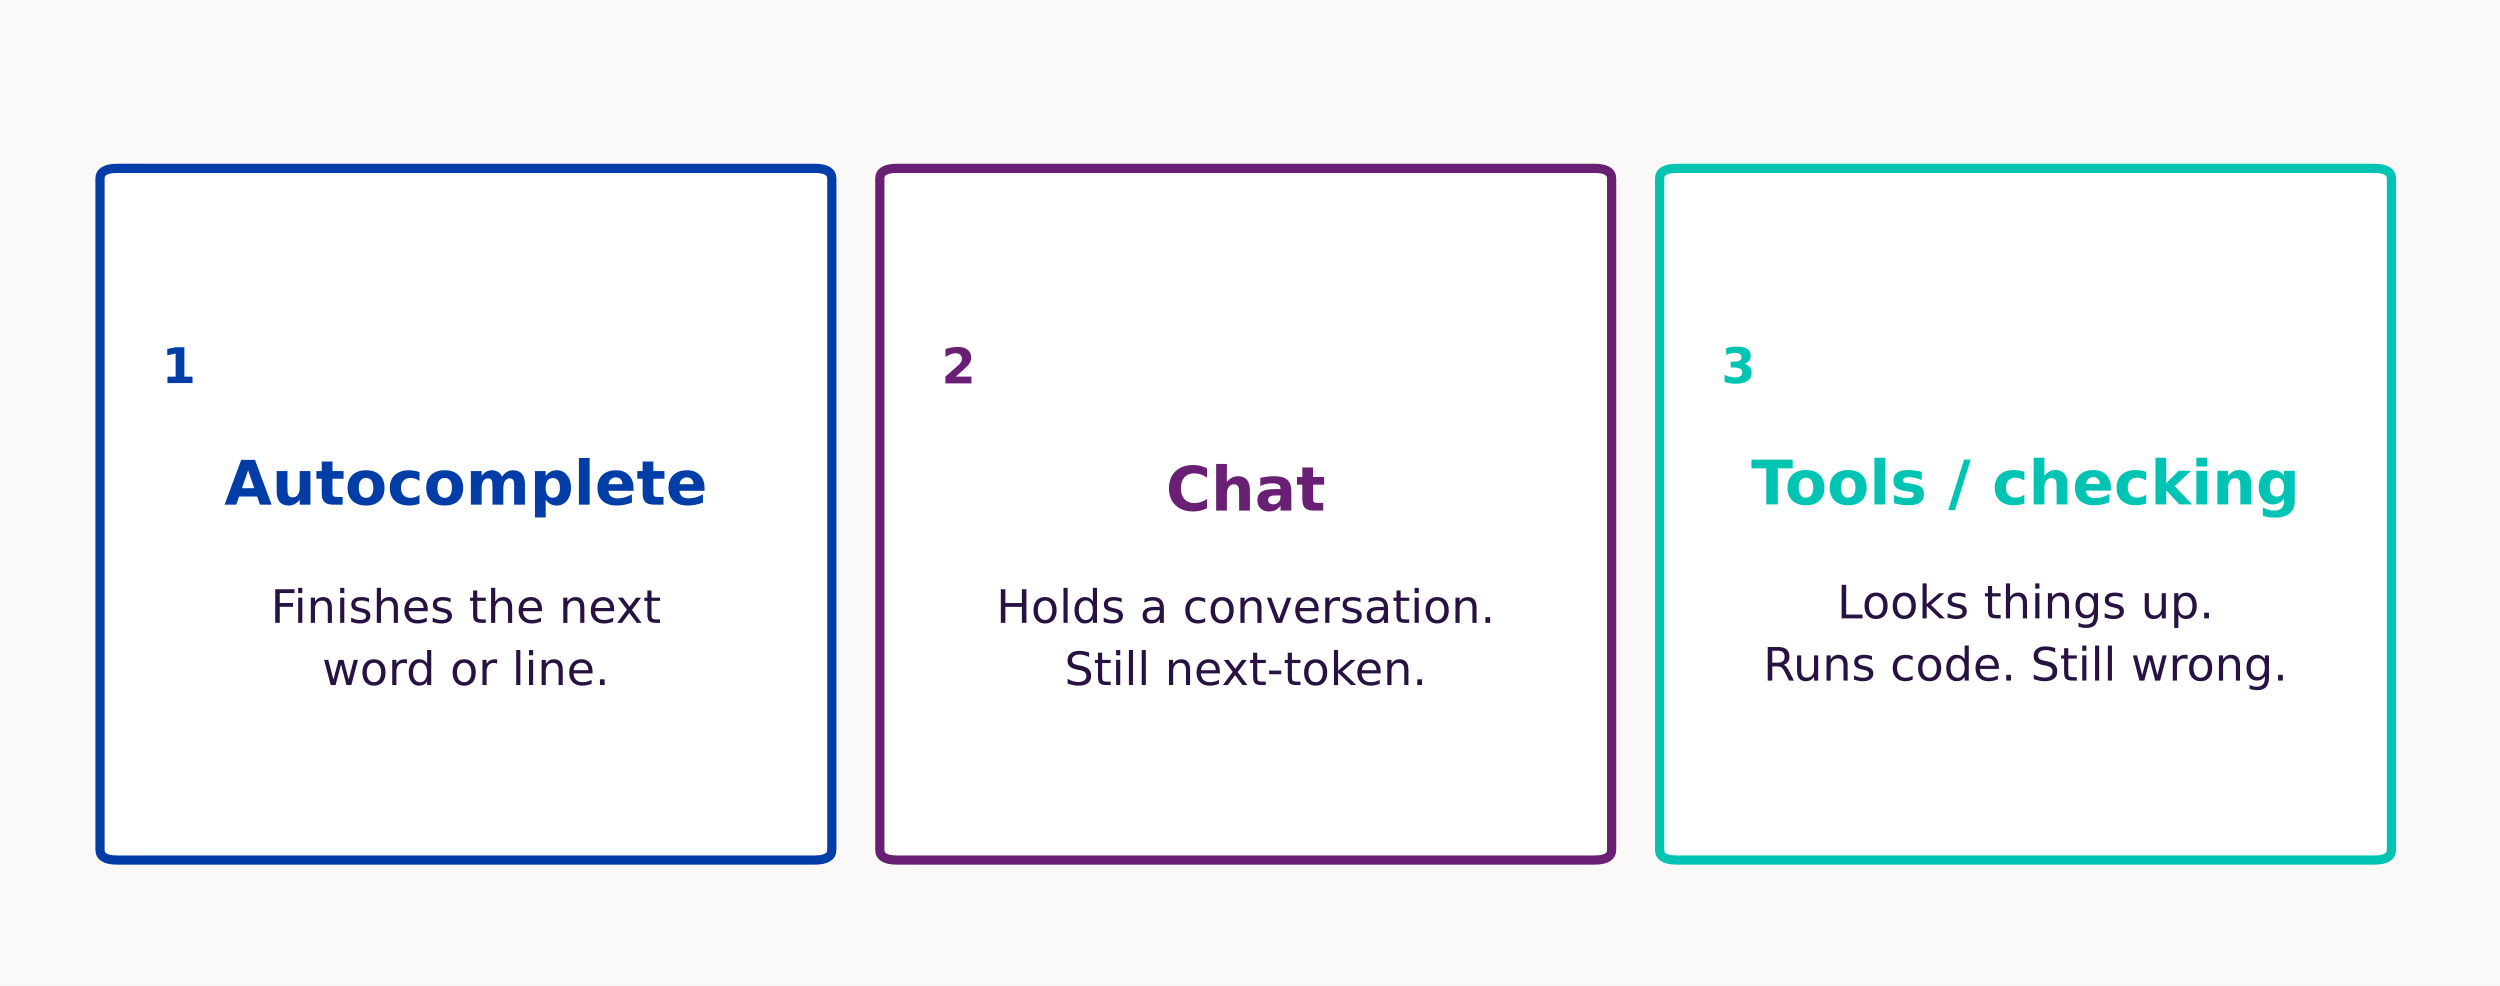
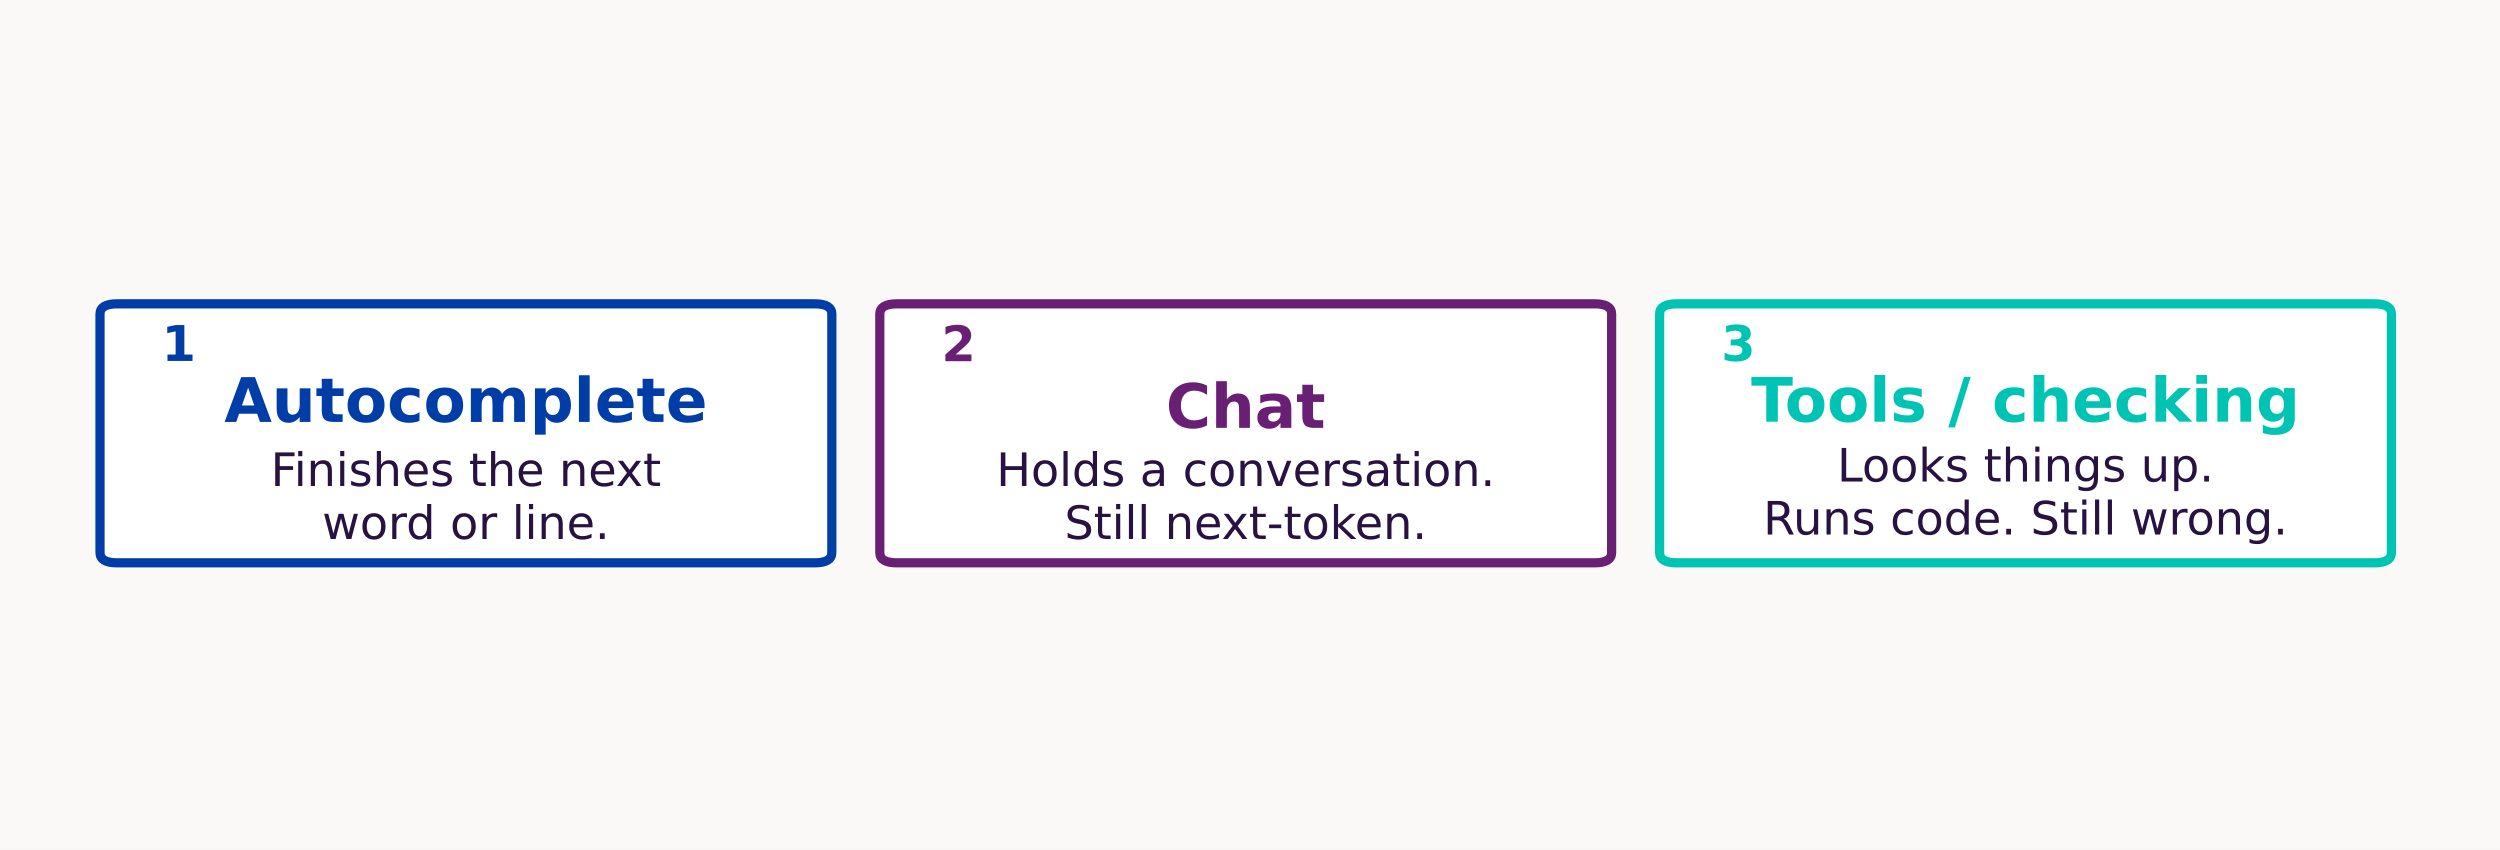
- <svg xmlns="http://www.w3.org/2000/svg" xmlns:xlink="http://www.w3.org/1999/xlink" width="813.96pt" height="320.976pt" viewBox="0 0 813.96 320.976" version="1.1">
+ <svg xmlns="http://www.w3.org/2000/svg" xmlns:xlink="http://www.w3.org/1999/xlink" width="813.96pt" height="276.624pt" viewBox="0 0 813.96 276.624" version="1.1">
  <defs>
    <style type="text/css">*{stroke-linejoin: round; stroke-linecap: butt}</style>
  </defs>
  <g id="figure_1">
    <g id="patch_1">
-       <path d="M 0 320.976  L 813.96 320.976  L 813.96 0  L 0 0  z " style="fill: #faf9f7" />
+       <path d="M 0 276.624  L 813.96 276.624  L 813.96 0  L 0 0  z " style="fill: #faf9f7" />
    </g>
    <g id="axes_1">
      <g id="patch_2">
-         <path d="M 38.142 280.017  L 265.248 280.017  Q 270.828 280.017 270.828 276.69  L 270.828 58.146  Q 270.828 54.819 265.248 54.819  L 38.142 54.819  Q 32.562 54.819 32.562 58.146  L 32.562 276.69  Q 32.562 280.017 38.142 280.017  z " clip-path="url(#p04c597452b)" style="fill: #ffffff; stroke: #003da6; stroke-width: 3; stroke-linejoin: miter" />
+         <path d="M 38.142 183.246  L 265.248 183.246  Q 270.828 183.246 270.828 179.92  L 270.828 102.248  Q 270.828 98.922 265.248 98.922  L 38.142 98.922  Q 32.562 98.922 32.562 102.248  L 32.562 179.92  Q 32.562 183.246 38.142 183.246  z " clip-path="url(#p18f302919d)" style="fill: #ffffff; stroke: #003da6; stroke-width: 3; stroke-linejoin: miter" />
      </g>
      <g id="patch_3">
-         <path d="M 292.032 280.017  L 519.138 280.017  Q 524.718 280.017 524.718 276.69  L 524.718 58.146  Q 524.718 54.819 519.138 54.819  L 292.032 54.819  Q 286.452 54.819 286.452 58.146  L 286.452 276.69  Q 286.452 280.017 292.032 280.017  z " clip-path="url(#p04c597452b)" style="fill: #ffffff; stroke: #691f74; stroke-width: 3; stroke-linejoin: miter" />
+         <path d="M 292.032 183.246  L 519.138 183.246  Q 524.718 183.246 524.718 179.92  L 524.718 102.248  Q 524.718 98.922 519.138 98.922  L 292.032 98.922  Q 286.452 98.922 286.452 102.248  L 286.452 179.92  Q 286.452 183.246 292.032 183.246  z " clip-path="url(#p18f302919d)" style="fill: #ffffff; stroke: #691f74; stroke-width: 3; stroke-linejoin: miter" />
      </g>
      <g id="patch_4">
-         <path d="M 545.922 280.017  L 773.028 280.017  Q 778.608 280.017 778.608 276.69  L 778.608 58.146  Q 778.608 54.819 773.028 54.819  L 545.922 54.819  Q 540.342 54.819 540.342 58.146  L 540.342 276.69  Q 540.342 280.017 545.922 280.017  z " clip-path="url(#p04c597452b)" style="fill: #ffffff; stroke: #00c4b3; stroke-width: 3; stroke-linejoin: miter" />
+         <path d="M 545.922 183.246  L 773.028 183.246  Q 778.608 183.246 778.608 179.92  L 778.608 102.248  Q 778.608 98.922 773.028 98.922  L 545.922 98.922  Q 540.342 98.922 540.342 102.248  L 540.342 179.92  Q 540.342 183.246 545.922 183.246  z " clip-path="url(#p18f302919d)" style="fill: #ffffff; stroke: #00c4b3; stroke-width: 3; stroke-linejoin: miter" />
      </g>
      <g id="text_1">
-         <g style="fill: #003da6" transform="translate(52.65 124.7211) scale(0.16 -0.16)">
+         <g style="fill: #003da6" transform="translate(52.65 117.5056) scale(0.16 -0.16)">
          <defs>
            <path id="DejaVuSans-Bold-14" d="M 750 831  L 1813 831  L 1813 3847  L 722 3622  L 722 4441  L 1806 4666  L 2950 4666  L 2950 831  L 4013 831  L 4013 0  L 750 0  L 750 831  z " transform="scale(0.015625)" />
          </defs>
          <use xlink:href="#DejaVuSans-Bold-14" />
        </g>
      </g>
      <g id="text_2">
-         <g style="fill: #003da6" transform="translate(73.03719 164.3086) scale(0.2 -0.2)">
+         <g style="fill: #003da6" transform="translate(73.03719 137.372) scale(0.2 -0.2)">
          <defs>
            <path id="DejaVuSans-Bold-24" d="M 3419 850  L 1538 850  L 1241 0  L 31 0  L 1759 4666  L 3194 4666  L 4922 0  L 3713 0  L 3419 850  z M 1838 1716  L 3116 1716  L 2478 3572  L 1838 1716  z " transform="scale(0.015625)" />
            <path id="DejaVuSans-Bold-58" d="M 500 1363  L 500 3500  L 1625 3500  L 1625 3150  Q 1625 2866 1622 2436  Q 1619 2006 1619 1863  Q 1619 1441 1641 1255  Q 1663 1069 1716 984  Q 1784 875 1895 815  Q 2006 756 2150 756  Q 2500 756 2700 1025  Q 2900 1294 2900 1772  L 2900 3500  L 4019 3500  L 4019 0  L 2900 0  L 2900 506  Q 2647 200 2364 54  Q 2081 -91 1741 -91  Q 1134 -91 817 281  Q 500 653 500 1363  z " transform="scale(0.015625)" />
            <path id="DejaVuSans-Bold-57" d="M 1759 4494  L 1759 3500  L 2913 3500  L 2913 2700  L 1759 2700  L 1759 1216  Q 1759 972 1856 886  Q 1953 800 2241 800  L 2816 800  L 2816 0  L 1856 0  Q 1194 0 917 276  Q 641 553 641 1216  L 641 2700  L 84 2700  L 84 3500  L 641 3500  L 641 4494  L 1759 4494  z " transform="scale(0.015625)" />
            <path id="DejaVuSans-Bold-52" d="M 2203 2784  Q 1831 2784 1636 2517  Q 1441 2250 1441 1747  Q 1441 1244 1636 976  Q 1831 709 2203 709  Q 2569 709 2762 976  Q 2956 1244 2956 1747  Q 2956 2250 2762 2517  Q 2569 2784 2203 2784  z M 2203 3584  Q 3106 3584 3614 3096  Q 4122 2609 4122 1747  Q 4122 884 3614 396  Q 3106 -91 2203 -91  Q 1297 -91 786 396  Q 275 884 275 1747  Q 275 2609 786 3096  Q 1297 3584 2203 3584  z " transform="scale(0.015625)" />
            <path id="DejaVuSans-Bold-46" d="M 3366 3391  L 3366 2478  Q 3138 2634 2908 2709  Q 2678 2784 2431 2784  Q 1963 2784 1702 2511  Q 1441 2238 1441 1747  Q 1441 1256 1702 982  Q 1963 709 2431 709  Q 2694 709 2930 787  Q 3166 866 3366 1019  L 3366 103  Q 3103 6 2833 -42  Q 2563 -91 2291 -91  Q 1344 -91 809 395  Q 275 881 275 1747  Q 275 2613 809 3098  Q 1344 3584 2291 3584  Q 2566 3584 2833 3536  Q 3100 3488 3366 3391  z " transform="scale(0.015625)" />
            <path id="DejaVuSans-Bold-50" d="M 3781 2919  Q 3994 3244 4286 3414  Q 4578 3584 4928 3584  Q 5531 3584 5847 3212  Q 6163 2841 6163 2131  L 6163 0  L 5038 0  L 5038 1825  Q 5041 1866 5042 1909  Q 5044 1953 5044 2034  Q 5044 2406 4934 2573  Q 4825 2741 4581 2741  Q 4263 2741 4089 2478  Q 3916 2216 3909 1719  L 3909 0  L 2784 0  L 2784 1825  Q 2784 2406 2684 2573  Q 2584 2741 2328 2741  Q 2006 2741 1831 2477  Q 1656 2213 1656 1722  L 1656 0  L 531 0  L 531 3500  L 1656 3500  L 1656 2988  Q 1863 3284 2130 3434  Q 2397 3584 2719 3584  Q 3081 3584 3359 3409  Q 3638 3234 3781 2919  z " transform="scale(0.015625)" />
            <path id="DejaVuSans-Bold-53" d="M 1656 506  L 1656 -1331  L 538 -1331  L 538 3500  L 1656 3500  L 1656 2988  Q 1888 3294 2169 3439  Q 2450 3584 2816 3584  Q 3463 3584 3878 3070  Q 4294 2556 4294 1747  Q 4294 938 3878 423  Q 3463 -91 2816 -91  Q 2450 -91 2169 54  Q 1888 200 1656 506  z M 2400 2772  Q 2041 2772 1848 2508  Q 1656 2244 1656 1747  Q 1656 1250 1848 986  Q 2041 722 2400 722  Q 2759 722 2948 984  Q 3138 1247 3138 1747  Q 3138 2247 2948 2509  Q 2759 2772 2400 2772  z " transform="scale(0.015625)" />
            <path id="DejaVuSans-Bold-4f" d="M 538 4863  L 1656 4863  L 1656 0  L 538 0  L 538 4863  z " transform="scale(0.015625)" />
            <path id="DejaVuSans-Bold-48" d="M 4031 1759  L 4031 1441  L 1416 1441  Q 1456 1047 1700 850  Q 1944 653 2381 653  Q 2734 653 3104 758  Q 3475 863 3866 1075  L 3866 213  Q 3469 63 3072 -14  Q 2675 -91 2278 -91  Q 1328 -91 801 392  Q 275 875 275 1747  Q 275 2603 792 3093  Q 1309 3584 2216 3584  Q 3041 3584 3536 3087  Q 4031 2591 4031 1759  z M 2881 2131  Q 2881 2450 2695 2645  Q 2509 2841 2209 2841  Q 1884 2841 1681 2658  Q 1478 2475 1428 2131  L 2881 2131  z " transform="scale(0.015625)" />
          </defs>
          <use xlink:href="#DejaVuSans-Bold-24" />
          <use xlink:href="#DejaVuSans-Bold-58" transform="translate(77.39062 0)" />
          <use xlink:href="#DejaVuSans-Bold-57" transform="translate(148.5781 0)" />
          <use xlink:href="#DejaVuSans-Bold-52" transform="translate(196.375 0)" />
          <use xlink:href="#DejaVuSans-Bold-46" transform="translate(265.0781 0)" />
          <use xlink:href="#DejaVuSans-Bold-52" transform="translate(324.3594 0)" />
          <use xlink:href="#DejaVuSans-Bold-50" transform="translate(393.0625 0)" />
          <use xlink:href="#DejaVuSans-Bold-53" transform="translate(497.2656 0)" />
          <use xlink:href="#DejaVuSans-Bold-4f" transform="translate(568.8438 0)" />
          <use xlink:href="#DejaVuSans-Bold-48" transform="translate(603.125 0)" />
          <use xlink:href="#DejaVuSans-Bold-57" transform="translate(670.9531 0)" />
          <use xlink:href="#DejaVuSans-Bold-48" transform="translate(718.75 0)" />
        </g>
      </g>
      <g id="text_3">
-         <g style="fill: #281241" transform="translate(88.13367 202.7865) scale(0.15 -0.15)">
+         <g style="fill: #281241" transform="translate(88.13367 158.2313) scale(0.15 -0.15)">
          <defs>
            <path id="DejaVuSans-29" d="M 628 4666  L 3309 4666  L 3309 4134  L 1259 4134  L 1259 2759  L 3109 2759  L 3109 2228  L 1259 2228  L 1259 0  L 628 0  L 628 4666  z " transform="scale(0.015625)" />
            <path id="DejaVuSans-4c" d="M 603 3500  L 1178 3500  L 1178 0  L 603 0  L 603 3500  z M 603 4863  L 1178 4863  L 1178 4134  L 603 4134  L 603 4863  z " transform="scale(0.015625)" />
            <path id="DejaVuSans-51" d="M 3513 2113  L 3513 0  L 2938 0  L 2938 2094  Q 2938 2591 2744 2837  Q 2550 3084 2163 3084  Q 1697 3084 1428 2787  Q 1159 2491 1159 1978  L 1159 0  L 581 0  L 581 3500  L 1159 3500  L 1159 2956  Q 1366 3272 1645 3428  Q 1925 3584 2291 3584  Q 2894 3584 3203 3211  Q 3513 2838 3513 2113  z " transform="scale(0.015625)" />
            <path id="DejaVuSans-56" d="M 2834 3397  L 2834 2853  Q 2591 2978 2328 3040  Q 2066 3103 1784 3103  Q 1356 3103 1142 2972  Q 928 2841 928 2578  Q 928 2378 1081 2264  Q 1234 2150 1697 2047  L 1894 2003  Q 2506 1872 2764 1633  Q 3022 1394 3022 966  Q 3022 478 2636 193  Q 2250 -91 1575 -91  Q 1294 -91 989 -36  Q 684 19 347 128  L 347 722  Q 666 556 975 473  Q 1284 391 1588 391  Q 1994 391 2212 530  Q 2431 669 2431 922  Q 2431 1156 2273 1281  Q 2116 1406 1581 1522  L 1381 1569  Q 847 1681 609 1914  Q 372 2147 372 2553  Q 372 3047 722 3315  Q 1072 3584 1716 3584  Q 2034 3584 2315 3537  Q 2597 3491 2834 3397  z " transform="scale(0.015625)" />
            <path id="DejaVuSans-4b" d="M 3513 2113  L 3513 0  L 2938 0  L 2938 2094  Q 2938 2591 2744 2837  Q 2550 3084 2163 3084  Q 1697 3084 1428 2787  Q 1159 2491 1159 1978  L 1159 0  L 581 0  L 581 4863  L 1159 4863  L 1159 2956  Q 1366 3272 1645 3428  Q 1925 3584 2291 3584  Q 2894 3584 3203 3211  Q 3513 2838 3513 2113  z " transform="scale(0.015625)" />
            <path id="DejaVuSans-48" d="M 3597 1894  L 3597 1613  L 953 1613  Q 991 1019 1311 708  Q 1631 397 2203 397  Q 2534 397 2845 478  Q 3156 559 3463 722  L 3463 178  Q 3153 47 2828 -22  Q 2503 -91 2169 -91  Q 1331 -91 842 396  Q 353 884 353 1716  Q 353 2575 817 3079  Q 1281 3584 2069 3584  Q 2775 3584 3186 3129  Q 3597 2675 3597 1894  z M 3022 2063  Q 3016 2534 2758 2815  Q 2500 3097 2075 3097  Q 1594 3097 1305 2825  Q 1016 2553 972 2059  L 3022 2063  z " transform="scale(0.015625)" />
            <path id="DejaVuSans-3" transform="scale(0.015625)" />
            <path id="DejaVuSans-57" d="M 1172 4494  L 1172 3500  L 2356 3500  L 2356 3053  L 1172 3053  L 1172 1153  Q 1172 725 1289 603  Q 1406 481 1766 481  L 2356 481  L 2356 0  L 1766 0  Q 1100 0 847 248  Q 594 497 594 1153  L 594 3053  L 172 3053  L 172 3500  L 594 3500  L 594 4494  L 1172 4494  z " transform="scale(0.015625)" />
            <path id="DejaVuSans-5b" d="M 3513 3500  L 2247 1797  L 3578 0  L 2900 0  L 1881 1375  L 863 0  L 184 0  L 1544 1831  L 300 3500  L 978 3500  L 1906 2253  L 2834 3500  L 3513 3500  z " transform="scale(0.015625)" />
          </defs>
          <use xlink:href="#DejaVuSans-29" />
          <use xlink:href="#DejaVuSans-4c" transform="translate(50.23438 0)" />
          <use xlink:href="#DejaVuSans-51" transform="translate(78.01562 0)" />
          <use xlink:href="#DejaVuSans-4c" transform="translate(141.3906 0)" />
          <use xlink:href="#DejaVuSans-56" transform="translate(169.1719 0)" />
          <use xlink:href="#DejaVuSans-4b" transform="translate(221.2656 0)" />
          <use xlink:href="#DejaVuSans-48" transform="translate(284.6406 0)" />
          <use xlink:href="#DejaVuSans-56" transform="translate(346.1719 0)" />
          <use xlink:href="#DejaVuSans-3" transform="translate(398.2656 0)" />
          <use xlink:href="#DejaVuSans-57" transform="translate(430.0469 0)" />
          <use xlink:href="#DejaVuSans-4b" transform="translate(469.25 0)" />
          <use xlink:href="#DejaVuSans-48" transform="translate(532.625 0)" />
          <use xlink:href="#DejaVuSans-3" transform="translate(594.1562 0)" />
          <use xlink:href="#DejaVuSans-51" transform="translate(625.9375 0)" />
          <use xlink:href="#DejaVuSans-48" transform="translate(689.3125 0)" />
          <use xlink:href="#DejaVuSans-5b" transform="translate(749.0938 0)" />
          <use xlink:href="#DejaVuSans-57" transform="translate(808.2812 0)" />
        </g>
-         <g style="fill: #281241" transform="translate(104.9009 223.0365) scale(0.15 -0.15)">
+         <g style="fill: #281241" transform="translate(104.9009 175.4813) scale(0.15 -0.15)">
          <defs>
            <path id="DejaVuSans-5a" d="M 269 3500  L 844 3500  L 1563 769  L 2278 3500  L 2956 3500  L 3675 769  L 4391 3500  L 4966 3500  L 4050 0  L 3372 0  L 2619 2869  L 1863 0  L 1184 0  L 269 3500  z " transform="scale(0.015625)" />
            <path id="DejaVuSans-52" d="M 1959 3097  Q 1497 3097 1228 2736  Q 959 2375 959 1747  Q 959 1119 1226 758  Q 1494 397 1959 397  Q 2419 397 2687 759  Q 2956 1122 2956 1747  Q 2956 2369 2687 2733  Q 2419 3097 1959 3097  z M 1959 3584  Q 2709 3584 3137 3096  Q 3566 2609 3566 1747  Q 3566 888 3137 398  Q 2709 -91 1959 -91  Q 1206 -91 779 398  Q 353 888 353 1747  Q 353 2609 779 3096  Q 1206 3584 1959 3584  z " transform="scale(0.015625)" />
            <path id="DejaVuSans-55" d="M 2631 2963  Q 2534 3019 2420 3045  Q 2306 3072 2169 3072  Q 1681 3072 1420 2755  Q 1159 2438 1159 1844  L 1159 0  L 581 0  L 581 3500  L 1159 3500  L 1159 2956  Q 1341 3275 1631 3429  Q 1922 3584 2338 3584  Q 2397 3584 2469 3576  Q 2541 3569 2628 3553  L 2631 2963  z " transform="scale(0.015625)" />
            <path id="DejaVuSans-47" d="M 2906 2969  L 2906 4863  L 3481 4863  L 3481 0  L 2906 0  L 2906 525  Q 2725 213 2448 61  Q 2172 -91 1784 -91  Q 1150 -91 751 415  Q 353 922 353 1747  Q 353 2572 751 3078  Q 1150 3584 1784 3584  Q 2172 3584 2448 3432  Q 2725 3281 2906 2969  z M 947 1747  Q 947 1113 1208 752  Q 1469 391 1925 391  Q 2381 391 2643 752  Q 2906 1113 2906 1747  Q 2906 2381 2643 2742  Q 2381 3103 1925 3103  Q 1469 3103 1208 2742  Q 947 2381 947 1747  z " transform="scale(0.015625)" />
            <path id="DejaVuSans-4f" d="M 603 4863  L 1178 4863  L 1178 0  L 603 0  L 603 4863  z " transform="scale(0.015625)" />
            <path id="DejaVuSans-11" d="M 684 794  L 1344 794  L 1344 0  L 684 0  L 684 794  z " transform="scale(0.015625)" />
          </defs>
          <use xlink:href="#DejaVuSans-5a" />
          <use xlink:href="#DejaVuSans-52" transform="translate(81.78125 0)" />
          <use xlink:href="#DejaVuSans-55" transform="translate(142.9688 0)" />
          <use xlink:href="#DejaVuSans-47" transform="translate(182.3281 0)" />
          <use xlink:href="#DejaVuSans-3" transform="translate(245.8125 0)" />
          <use xlink:href="#DejaVuSans-52" transform="translate(277.5938 0)" />
          <use xlink:href="#DejaVuSans-55" transform="translate(338.7812 0)" />
          <use xlink:href="#DejaVuSans-3" transform="translate(379.8906 0)" />
          <use xlink:href="#DejaVuSans-4f" transform="translate(411.6719 0)" />
          <use xlink:href="#DejaVuSans-4c" transform="translate(439.4531 0)" />
          <use xlink:href="#DejaVuSans-51" transform="translate(467.2344 0)" />
          <use xlink:href="#DejaVuSans-48" transform="translate(530.6094 0)" />
          <use xlink:href="#DejaVuSans-11" transform="translate(592.1406 0)" />
        </g>
      </g>
      <g id="text_4">
-         <g style="fill: #691f74" transform="translate(306.54 124.8261) scale(0.16 -0.16)">
+         <g style="fill: #691f74" transform="translate(306.54 117.6106) scale(0.16 -0.16)">
          <defs>
            <path id="DejaVuSans-Bold-15" d="M 1844 884  L 3897 884  L 3897 0  L 506 0  L 506 884  L 2209 2388  Q 2438 2594 2547 2791  Q 2656 2988 2656 3200  Q 2656 3528 2436 3728  Q 2216 3928 1850 3928  Q 1569 3928 1234 3808  Q 900 3688 519 3450  L 519 4475  Q 925 4609 1322 4679  Q 1719 4750 2100 4750  Q 2938 4750 3402 4381  Q 3866 4013 3866 3353  Q 3866 2972 3669 2642  Q 3472 2313 2841 1759  L 1844 884  z " transform="scale(0.015625)" />
          </defs>
          <use xlink:href="#DejaVuSans-Bold-15" />
        </g>
      </g>
      <g id="text_5">
-         <g style="fill: #691f74" transform="translate(379.5991 166.2461) scale(0.2 -0.2)">
+         <g style="fill: #691f74" transform="translate(379.5991 139.3095) scale(0.2 -0.2)">
          <defs>
            <path id="DejaVuSans-Bold-26" d="M 4288 256  Q 3956 84 3597 -3  Q 3238 -91 2847 -91  Q 1681 -91 1000 561  Q 319 1213 319 2328  Q 319 3447 1000 4098  Q 1681 4750 2847 4750  Q 3238 4750 3597 4662  Q 3956 4575 4288 4403  L 4288 3438  Q 3953 3666 3628 3772  Q 3303 3878 2944 3878  Q 2300 3878 1931 3465  Q 1563 3053 1563 2328  Q 1563 1606 1931 1193  Q 2300 781 2944 781  Q 3303 781 3628 887  Q 3953 994 4288 1222  L 4288 256  z " transform="scale(0.015625)" />
            <path id="DejaVuSans-Bold-4b" d="M 4056 2131  L 4056 0  L 2931 0  L 2931 347  L 2931 1625  Q 2931 2084 2911 2256  Q 2891 2428 2841 2509  Q 2775 2619 2662 2680  Q 2550 2741 2406 2741  Q 2056 2741 1856 2470  Q 1656 2200 1656 1722  L 1656 0  L 538 0  L 538 4863  L 1656 4863  L 1656 2988  Q 1909 3294 2193 3439  Q 2478 3584 2822 3584  Q 3428 3584 3742 3212  Q 4056 2841 4056 2131  z " transform="scale(0.015625)" />
            <path id="DejaVuSans-Bold-44" d="M 2106 1575  Q 1756 1575 1579 1456  Q 1403 1338 1403 1106  Q 1403 894 1545 773  Q 1688 653 1941 653  Q 2256 653 2472 879  Q 2688 1106 2688 1447  L 2688 1575  L 2106 1575  z M 3816 1997  L 3816 0  L 2688 0  L 2688 519  Q 2463 200 2181 54  Q 1900 -91 1497 -91  Q 953 -91 614 226  Q 275 544 275 1050  Q 275 1666 698 1953  Q 1122 2241 2028 2241  L 2688 2241  L 2688 2328  Q 2688 2594 2478 2717  Q 2269 2841 1825 2841  Q 1466 2841 1156 2769  Q 847 2697 581 2553  L 581 3406  Q 941 3494 1303 3539  Q 1666 3584 2028 3584  Q 2975 3584 3395 3211  Q 3816 2838 3816 1997  z " transform="scale(0.015625)" />
          </defs>
          <use xlink:href="#DejaVuSans-Bold-26" />
          <use xlink:href="#DejaVuSans-Bold-4b" transform="translate(73.39062 0)" />
          <use xlink:href="#DejaVuSans-Bold-44" transform="translate(144.5781 0)" />
          <use xlink:href="#DejaVuSans-Bold-57" transform="translate(212.0625 0)" />
        </g>
      </g>
      <g id="text_6">
-         <g style="fill: #281241" transform="translate(324.3846 202.7865) scale(0.15 -0.15)">
+         <g style="fill: #281241" transform="translate(324.3846 158.2313) scale(0.15 -0.15)">
          <defs>
            <path id="DejaVuSans-2b" d="M 628 4666  L 1259 4666  L 1259 2753  L 3553 2753  L 3553 4666  L 4184 4666  L 4184 0  L 3553 0  L 3553 2222  L 1259 2222  L 1259 0  L 628 0  L 628 4666  z " transform="scale(0.015625)" />
            <path id="DejaVuSans-44" d="M 2194 1759  Q 1497 1759 1228 1600  Q 959 1441 959 1056  Q 959 750 1161 570  Q 1363 391 1709 391  Q 2188 391 2477 730  Q 2766 1069 2766 1631  L 2766 1759  L 2194 1759  z M 3341 1997  L 3341 0  L 2766 0  L 2766 531  Q 2569 213 2275 61  Q 1981 -91 1556 -91  Q 1019 -91 701 211  Q 384 513 384 1019  Q 384 1609 779 1909  Q 1175 2209 1959 2209  L 2766 2209  L 2766 2266  Q 2766 2663 2505 2880  Q 2244 3097 1772 3097  Q 1472 3097 1187 3025  Q 903 2953 641 2809  L 641 3341  Q 956 3463 1253 3523  Q 1550 3584 1831 3584  Q 2591 3584 2966 3190  Q 3341 2797 3341 1997  z " transform="scale(0.015625)" />
            <path id="DejaVuSans-46" d="M 3122 3366  L 3122 2828  Q 2878 2963 2633 3030  Q 2388 3097 2138 3097  Q 1578 3097 1268 2742  Q 959 2388 959 1747  Q 959 1106 1268 751  Q 1578 397 2138 397  Q 2388 397 2633 464  Q 2878 531 3122 666  L 3122 134  Q 2881 22 2623 -34  Q 2366 -91 2075 -91  Q 1284 -91 818 406  Q 353 903 353 1747  Q 353 2603 823 3093  Q 1294 3584 2113 3584  Q 2378 3584 2631 3529  Q 2884 3475 3122 3366  z " transform="scale(0.015625)" />
            <path id="DejaVuSans-59" d="M 191 3500  L 800 3500  L 1894 563  L 2988 3500  L 3597 3500  L 2284 0  L 1503 0  L 191 3500  z " transform="scale(0.015625)" />
          </defs>
          <use xlink:href="#DejaVuSans-2b" />
          <use xlink:href="#DejaVuSans-52" transform="translate(75.20312 0)" />
          <use xlink:href="#DejaVuSans-4f" transform="translate(136.3906 0)" />
          <use xlink:href="#DejaVuSans-47" transform="translate(164.1719 0)" />
          <use xlink:href="#DejaVuSans-56" transform="translate(227.6562 0)" />
          <use xlink:href="#DejaVuSans-3" transform="translate(279.75 0)" />
          <use xlink:href="#DejaVuSans-44" transform="translate(311.5312 0)" />
          <use xlink:href="#DejaVuSans-3" transform="translate(372.8125 0)" />
          <use xlink:href="#DejaVuSans-46" transform="translate(404.5938 0)" />
          <use xlink:href="#DejaVuSans-52" transform="translate(459.5781 0)" />
          <use xlink:href="#DejaVuSans-51" transform="translate(520.7656 0)" />
          <use xlink:href="#DejaVuSans-59" transform="translate(584.1406 0)" />
          <use xlink:href="#DejaVuSans-48" transform="translate(643.3281 0)" />
          <use xlink:href="#DejaVuSans-55" transform="translate(704.8594 0)" />
          <use xlink:href="#DejaVuSans-56" transform="translate(745.9688 0)" />
          <use xlink:href="#DejaVuSans-44" transform="translate(798.0625 0)" />
          <use xlink:href="#DejaVuSans-57" transform="translate(859.3438 0)" />
          <use xlink:href="#DejaVuSans-4c" transform="translate(898.5469 0)" />
          <use xlink:href="#DejaVuSans-52" transform="translate(926.3281 0)" />
          <use xlink:href="#DejaVuSans-51" transform="translate(987.5156 0)" />
          <use xlink:href="#DejaVuSans-11" transform="translate(1050.891 0)" />
        </g>
-         <g style="fill: #281241" transform="translate(346.5705 223.0365) scale(0.15 -0.15)">
+         <g style="fill: #281241" transform="translate(346.5705 175.4813) scale(0.15 -0.15)">
          <defs>
            <path id="DejaVuSans-36" d="M 3425 4513  L 3425 3897  Q 3066 4069 2747 4153  Q 2428 4238 2131 4238  Q 1616 4238 1336 4038  Q 1056 3838 1056 3469  Q 1056 3159 1242 3001  Q 1428 2844 1947 2747  L 2328 2669  Q 3034 2534 3370 2195  Q 3706 1856 3706 1288  Q 3706 609 3251 259  Q 2797 -91 1919 -91  Q 1588 -91 1214 -16  Q 841 59 441 206  L 441 856  Q 825 641 1194 531  Q 1563 422 1919 422  Q 2459 422 2753 634  Q 3047 847 3047 1241  Q 3047 1584 2836 1778  Q 2625 1972 2144 2069  L 1759 2144  Q 1053 2284 737 2584  Q 422 2884 422 3419  Q 422 4038 858 4394  Q 1294 4750 2059 4750  Q 2388 4750 2728 4690  Q 3069 4631 3425 4513  z " transform="scale(0.015625)" />
            <path id="DejaVuSans-10" d="M 313 2009  L 1997 2009  L 1997 1497  L 313 1497  L 313 2009  z " transform="scale(0.015625)" />
            <path id="DejaVuSans-4e" d="M 581 4863  L 1159 4863  L 1159 1991  L 2875 3500  L 3609 3500  L 1753 1863  L 3688 0  L 2938 0  L 1159 1709  L 1159 0  L 581 0  L 581 4863  z " transform="scale(0.015625)" />
          </defs>
          <use xlink:href="#DejaVuSans-36" />
          <use xlink:href="#DejaVuSans-57" transform="translate(63.48438 0)" />
          <use xlink:href="#DejaVuSans-4c" transform="translate(102.6875 0)" />
          <use xlink:href="#DejaVuSans-4f" transform="translate(130.4688 0)" />
          <use xlink:href="#DejaVuSans-4f" transform="translate(158.25 0)" />
          <use xlink:href="#DejaVuSans-3" transform="translate(186.0312 0)" />
          <use xlink:href="#DejaVuSans-51" transform="translate(217.8125 0)" />
          <use xlink:href="#DejaVuSans-48" transform="translate(281.1875 0)" />
          <use xlink:href="#DejaVuSans-5b" transform="translate(340.9688 0)" />
          <use xlink:href="#DejaVuSans-57" transform="translate(400.1562 0)" />
          <use xlink:href="#DejaVuSans-10" transform="translate(439.3594 0)" />
          <use xlink:href="#DejaVuSans-57" transform="translate(475.4375 0)" />
          <use xlink:href="#DejaVuSans-52" transform="translate(514.6406 0)" />
          <use xlink:href="#DejaVuSans-4e" transform="translate(575.8281 0)" />
          <use xlink:href="#DejaVuSans-48" transform="translate(630.1719 0)" />
          <use xlink:href="#DejaVuSans-51" transform="translate(691.7031 0)" />
          <use xlink:href="#DejaVuSans-11" transform="translate(755.0781 0)" />
        </g>
      </g>
      <g id="text_7">
-         <g style="fill: #00c4b3" transform="translate(560.43 124.7123) scale(0.16 -0.16)">
+         <g style="fill: #00c4b3" transform="translate(560.43 117.4968) scale(0.16 -0.16)">
          <defs>
            <path id="DejaVuSans-Bold-16" d="M 2981 2516  Q 3453 2394 3698 2092  Q 3944 1791 3944 1325  Q 3944 631 3412 270  Q 2881 -91 1863 -91  Q 1503 -91 1142 -33  Q 781 25 428 141  L 428 1069  Q 766 900 1098 814  Q 1431 728 1753 728  Q 2231 728 2486 893  Q 2741 1059 2741 1369  Q 2741 1688 2480 1852  Q 2219 2016 1709 2016  L 1228 2016  L 1228 2791  L 1734 2791  Q 2188 2791 2409 2933  Q 2631 3075 2631 3366  Q 2631 3634 2415 3781  Q 2200 3928 1806 3928  Q 1516 3928 1219 3862  Q 922 3797 628 3669  L 628 4550  Q 984 4650 1334 4700  Q 1684 4750 2022 4750  Q 2931 4750 3382 4451  Q 3834 4153 3834 3553  Q 3834 3144 3618 2883  Q 3403 2622 2981 2516  z " transform="scale(0.015625)" />
          </defs>
          <use xlink:href="#DejaVuSans-Bold-16" />
        </g>
      </g>
      <g id="text_8">
-         <g style="fill: #00c4b3" transform="translate(570.1328 164.2305) scale(0.2 -0.2)">
+         <g style="fill: #00c4b3" transform="translate(570.1328 137.2939) scale(0.2 -0.2)">
          <defs>
            <path id="DejaVuSans-Bold-37" d="M 31 4666  L 4331 4666  L 4331 3756  L 2784 3756  L 2784 0  L 1581 0  L 1581 3756  L 31 3756  L 31 4666  z " transform="scale(0.015625)" />
            <path id="DejaVuSans-Bold-56" d="M 3272 3391  L 3272 2541  Q 2913 2691 2578 2766  Q 2244 2841 1947 2841  Q 1628 2841 1473 2761  Q 1319 2681 1319 2516  Q 1319 2381 1436 2309  Q 1553 2238 1856 2203  L 2053 2175  Q 2913 2066 3209 1816  Q 3506 1566 3506 1031  Q 3506 472 3093 190  Q 2681 -91 1863 -91  Q 1516 -91 1145 -36  Q 775 19 384 128  L 384 978  Q 719 816 1070 734  Q 1422 653 1784 653  Q 2113 653 2278 743  Q 2444 834 2444 1013  Q 2444 1163 2330 1236  Q 2216 1309 1875 1350  L 1678 1375  Q 931 1469 631 1722  Q 331 1975 331 2491  Q 331 3047 712 3315  Q 1094 3584 1881 3584  Q 2191 3584 2531 3537  Q 2872 3491 3272 3391  z " transform="scale(0.015625)" />
            <path id="DejaVuSans-Bold-3" transform="scale(0.015625)" />
            <path id="DejaVuSans-Bold-12" d="M 1644 4666  L 2338 4666  L 691 -594  L 0 -594  L 1644 4666  z " transform="scale(0.015625)" />
            <path id="DejaVuSans-Bold-4e" d="M 538 4863  L 1656 4863  L 1656 2216  L 2944 3500  L 4244 3500  L 2534 1894  L 4378 0  L 3022 0  L 1656 1459  L 1656 0  L 538 0  L 538 4863  z " transform="scale(0.015625)" />
            <path id="DejaVuSans-Bold-4c" d="M 538 3500  L 1656 3500  L 1656 0  L 538 0  L 538 3500  z M 538 4863  L 1656 4863  L 1656 3950  L 538 3950  L 538 4863  z " transform="scale(0.015625)" />
            <path id="DejaVuSans-Bold-51" d="M 4056 2131  L 4056 0  L 2931 0  L 2931 347  L 2931 1631  Q 2931 2084 2911 2256  Q 2891 2428 2841 2509  Q 2775 2619 2662 2680  Q 2550 2741 2406 2741  Q 2056 2741 1856 2470  Q 1656 2200 1656 1722  L 1656 0  L 538 0  L 538 3500  L 1656 3500  L 1656 2988  Q 1909 3294 2193 3439  Q 2478 3584 2822 3584  Q 3428 3584 3742 3212  Q 4056 2841 4056 2131  z " transform="scale(0.015625)" />
            <path id="DejaVuSans-Bold-4a" d="M 2919 594  Q 2688 288 2409 144  Q 2131 0 1766 0  Q 1125 0 706 504  Q 288 1009 288 1791  Q 288 2575 706 3076  Q 1125 3578 1766 3578  Q 2131 3578 2409 3434  Q 2688 3291 2919 2981  L 2919 3500  L 4044 3500  L 4044 353  Q 4044 -491 3511 -936  Q 2978 -1381 1966 -1381  Q 1638 -1381 1331 -1331  Q 1025 -1281 716 -1178  L 716 -306  Q 1009 -475 1290 -558  Q 1572 -641 1856 -641  Q 2406 -641 2662 -400  Q 2919 -159 2919 353  L 2919 594  z M 2181 2772  Q 1834 2772 1640 2515  Q 1447 2259 1447 1791  Q 1447 1309 1634 1061  Q 1822 813 2181 813  Q 2531 813 2725 1069  Q 2919 1325 2919 1791  Q 2919 2259 2725 2515  Q 2531 2772 2181 2772  z " transform="scale(0.015625)" />
          </defs>
          <use xlink:href="#DejaVuSans-Bold-37" />
          <use xlink:href="#DejaVuSans-Bold-52" transform="translate(54.9375 0)" />
          <use xlink:href="#DejaVuSans-Bold-52" transform="translate(123.6406 0)" />
          <use xlink:href="#DejaVuSans-Bold-4f" transform="translate(192.3438 0)" />
          <use xlink:href="#DejaVuSans-Bold-56" transform="translate(226.625 0)" />
          <use xlink:href="#DejaVuSans-Bold-3" transform="translate(286.1406 0)" />
          <use xlink:href="#DejaVuSans-Bold-12" transform="translate(320.9531 0)" />
          <use xlink:href="#DejaVuSans-Bold-3" transform="translate(357.4844 0)" />
          <use xlink:href="#DejaVuSans-Bold-46" transform="translate(392.2969 0)" />
          <use xlink:href="#DejaVuSans-Bold-4b" transform="translate(451.5781 0)" />
          <use xlink:href="#DejaVuSans-Bold-48" transform="translate(522.7656 0)" />
          <use xlink:href="#DejaVuSans-Bold-46" transform="translate(590.5938 0)" />
          <use xlink:href="#DejaVuSans-Bold-4e" transform="translate(649.875 0)" />
          <use xlink:href="#DejaVuSans-Bold-4c" transform="translate(716.375 0)" />
          <use xlink:href="#DejaVuSans-Bold-51" transform="translate(750.6562 0)" />
          <use xlink:href="#DejaVuSans-Bold-4a" transform="translate(821.8438 0)" />
        </g>
      </g>
      <g id="text_9">
-         <g style="fill: #281241" transform="translate(598.1355 201.3333) scale(0.15 -0.15)">
+         <g style="fill: #281241" transform="translate(598.1355 156.7782) scale(0.15 -0.15)">
          <defs>
            <path id="DejaVuSans-2f" d="M 628 4666  L 1259 4666  L 1259 531  L 3531 531  L 3531 0  L 628 0  L 628 4666  z " transform="scale(0.015625)" />
            <path id="DejaVuSans-4a" d="M 2906 1791  Q 2906 2416 2648 2759  Q 2391 3103 1925 3103  Q 1463 3103 1205 2759  Q 947 2416 947 1791  Q 947 1169 1205 825  Q 1463 481 1925 481  Q 2391 481 2648 825  Q 2906 1169 2906 1791  z M 3481 434  Q 3481 -459 3084 -895  Q 2688 -1331 1869 -1331  Q 1566 -1331 1297 -1286  Q 1028 -1241 775 -1147  L 775 -588  Q 1028 -725 1275 -790  Q 1522 -856 1778 -856  Q 2344 -856 2625 -561  Q 2906 -266 2906 331  L 2906 616  Q 2728 306 2450 153  Q 2172 0 1784 0  Q 1141 0 747 490  Q 353 981 353 1791  Q 353 2603 747 3093  Q 1141 3584 1784 3584  Q 2172 3584 2450 3431  Q 2728 3278 2906 2969  L 2906 3500  L 3481 3500  L 3481 434  z " transform="scale(0.015625)" />
            <path id="DejaVuSans-58" d="M 544 1381  L 544 3500  L 1119 3500  L 1119 1403  Q 1119 906 1312 657  Q 1506 409 1894 409  Q 2359 409 2629 706  Q 2900 1003 2900 1516  L 2900 3500  L 3475 3500  L 3475 0  L 2900 0  L 2900 538  Q 2691 219 2414 64  Q 2138 -91 1772 -91  Q 1169 -91 856 284  Q 544 659 544 1381  z M 1991 3584  L 1991 3584  z " transform="scale(0.015625)" />
            <path id="DejaVuSans-53" d="M 1159 525  L 1159 -1331  L 581 -1331  L 581 3500  L 1159 3500  L 1159 2969  Q 1341 3281 1617 3432  Q 1894 3584 2278 3584  Q 2916 3584 3314 3078  Q 3713 2572 3713 1747  Q 3713 922 3314 415  Q 2916 -91 2278 -91  Q 1894 -91 1617 61  Q 1341 213 1159 525  z M 3116 1747  Q 3116 2381 2855 2742  Q 2594 3103 2138 3103  Q 1681 3103 1420 2742  Q 1159 2381 1159 1747  Q 1159 1113 1420 752  Q 1681 391 2138 391  Q 2594 391 2855 752  Q 3116 1113 3116 1747  z " transform="scale(0.015625)" />
          </defs>
          <use xlink:href="#DejaVuSans-2f" />
          <use xlink:href="#DejaVuSans-52" transform="translate(53.96875 0)" />
          <use xlink:href="#DejaVuSans-52" transform="translate(115.1562 0)" />
          <use xlink:href="#DejaVuSans-4e" transform="translate(176.3438 0)" />
          <use xlink:href="#DejaVuSans-56" transform="translate(234.25 0)" />
          <use xlink:href="#DejaVuSans-3" transform="translate(286.3438 0)" />
          <use xlink:href="#DejaVuSans-57" transform="translate(318.125 0)" />
          <use xlink:href="#DejaVuSans-4b" transform="translate(357.3281 0)" />
          <use xlink:href="#DejaVuSans-4c" transform="translate(420.7031 0)" />
          <use xlink:href="#DejaVuSans-51" transform="translate(448.4844 0)" />
          <use xlink:href="#DejaVuSans-4a" transform="translate(511.8594 0)" />
          <use xlink:href="#DejaVuSans-56" transform="translate(575.3438 0)" />
          <use xlink:href="#DejaVuSans-3" transform="translate(627.4375 0)" />
          <use xlink:href="#DejaVuSans-58" transform="translate(659.2188 0)" />
          <use xlink:href="#DejaVuSans-53" transform="translate(722.5938 0)" />
          <use xlink:href="#DejaVuSans-11" transform="translate(786.0781 0)" />
        </g>
-         <g style="fill: #281241" transform="translate(574.0723 221.5833) scale(0.15 -0.15)">
+         <g style="fill: #281241" transform="translate(574.0723 174.0282) scale(0.15 -0.15)">
          <defs>
            <path id="DejaVuSans-35" d="M 2841 2188  Q 3044 2119 3236 1894  Q 3428 1669 3622 1275  L 4263 0  L 3584 0  L 2988 1197  Q 2756 1666 2539 1819  Q 2322 1972 1947 1972  L 1259 1972  L 1259 0  L 628 0  L 628 4666  L 2053 4666  Q 2853 4666 3247 4331  Q 3641 3997 3641 3322  Q 3641 2881 3436 2590  Q 3231 2300 2841 2188  z M 1259 4147  L 1259 2491  L 2053 2491  Q 2509 2491 2742 2702  Q 2975 2913 2975 3322  Q 2975 3731 2742 3939  Q 2509 4147 2053 4147  L 1259 4147  z " transform="scale(0.015625)" />
          </defs>
          <use xlink:href="#DejaVuSans-35" />
          <use xlink:href="#DejaVuSans-58" transform="translate(65 0)" />
          <use xlink:href="#DejaVuSans-51" transform="translate(128.375 0)" />
          <use xlink:href="#DejaVuSans-56" transform="translate(191.75 0)" />
          <use xlink:href="#DejaVuSans-3" transform="translate(243.8438 0)" />
          <use xlink:href="#DejaVuSans-46" transform="translate(275.625 0)" />
          <use xlink:href="#DejaVuSans-52" transform="translate(330.6094 0)" />
          <use xlink:href="#DejaVuSans-47" transform="translate(391.7969 0)" />
          <use xlink:href="#DejaVuSans-48" transform="translate(455.2812 0)" />
          <use xlink:href="#DejaVuSans-11" transform="translate(516.8125 0)" />
          <use xlink:href="#DejaVuSans-3" transform="translate(548.5938 0)" />
          <use xlink:href="#DejaVuSans-36" transform="translate(580.375 0)" />
          <use xlink:href="#DejaVuSans-57" transform="translate(643.8594 0)" />
          <use xlink:href="#DejaVuSans-4c" transform="translate(683.0625 0)" />
          <use xlink:href="#DejaVuSans-4f" transform="translate(710.8438 0)" />
          <use xlink:href="#DejaVuSans-4f" transform="translate(738.625 0)" />
          <use xlink:href="#DejaVuSans-3" transform="translate(766.4062 0)" />
          <use xlink:href="#DejaVuSans-5a" transform="translate(798.1875 0)" />
          <use xlink:href="#DejaVuSans-55" transform="translate(879.9688 0)" />
          <use xlink:href="#DejaVuSans-52" transform="translate(918.875 0)" />
          <use xlink:href="#DejaVuSans-51" transform="translate(980.0625 0)" />
          <use xlink:href="#DejaVuSans-4a" transform="translate(1043.438 0)" />
          <use xlink:href="#DejaVuSans-11" transform="translate(1106.922 0)" />
        </g>
      </g>
    </g>
  </g>
  <defs>
-     <clipPath id="p04c597452b">
-       <rect x="10.8" y="10.8" width="792.36" height="299.376" />
+     <clipPath id="p18f302919d">
+       <rect x="10.8" y="10.8" width="792.36" height="255.024" />
    </clipPath>
  </defs>
</svg>
